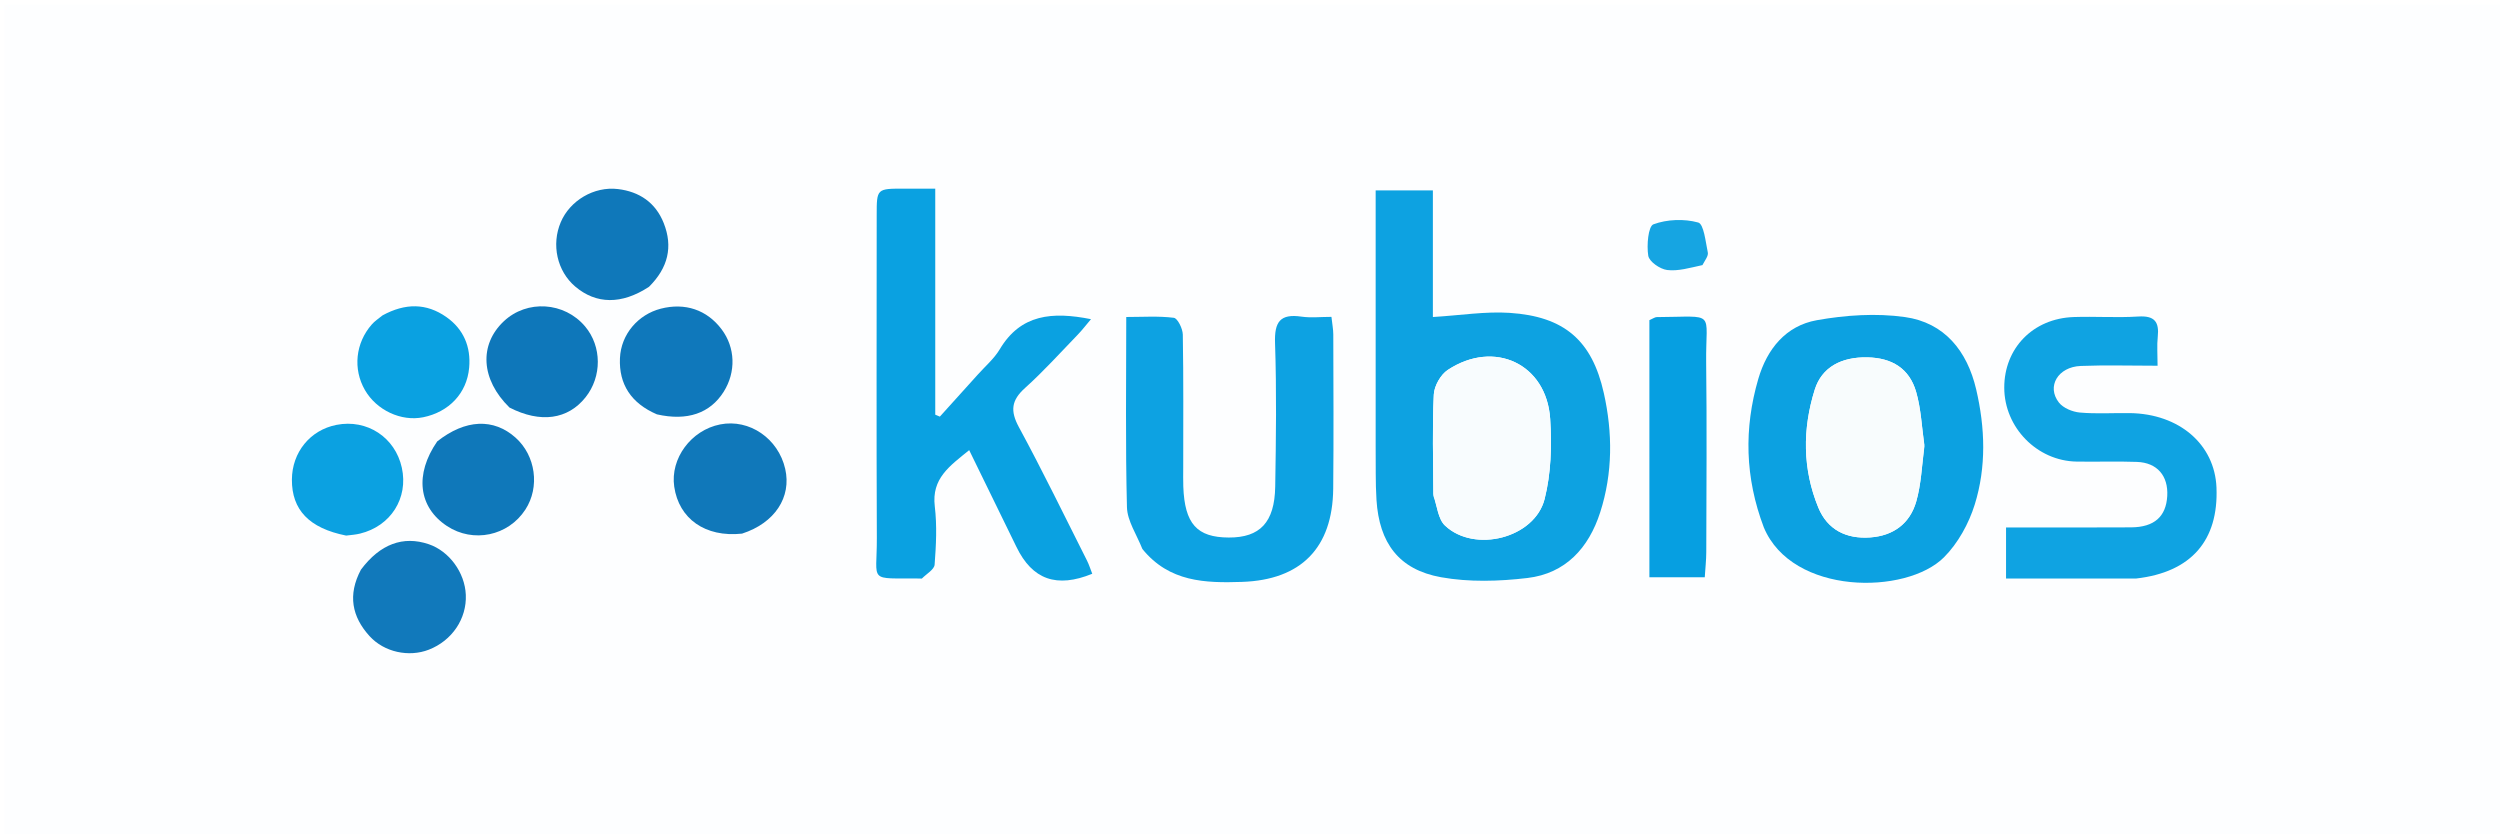
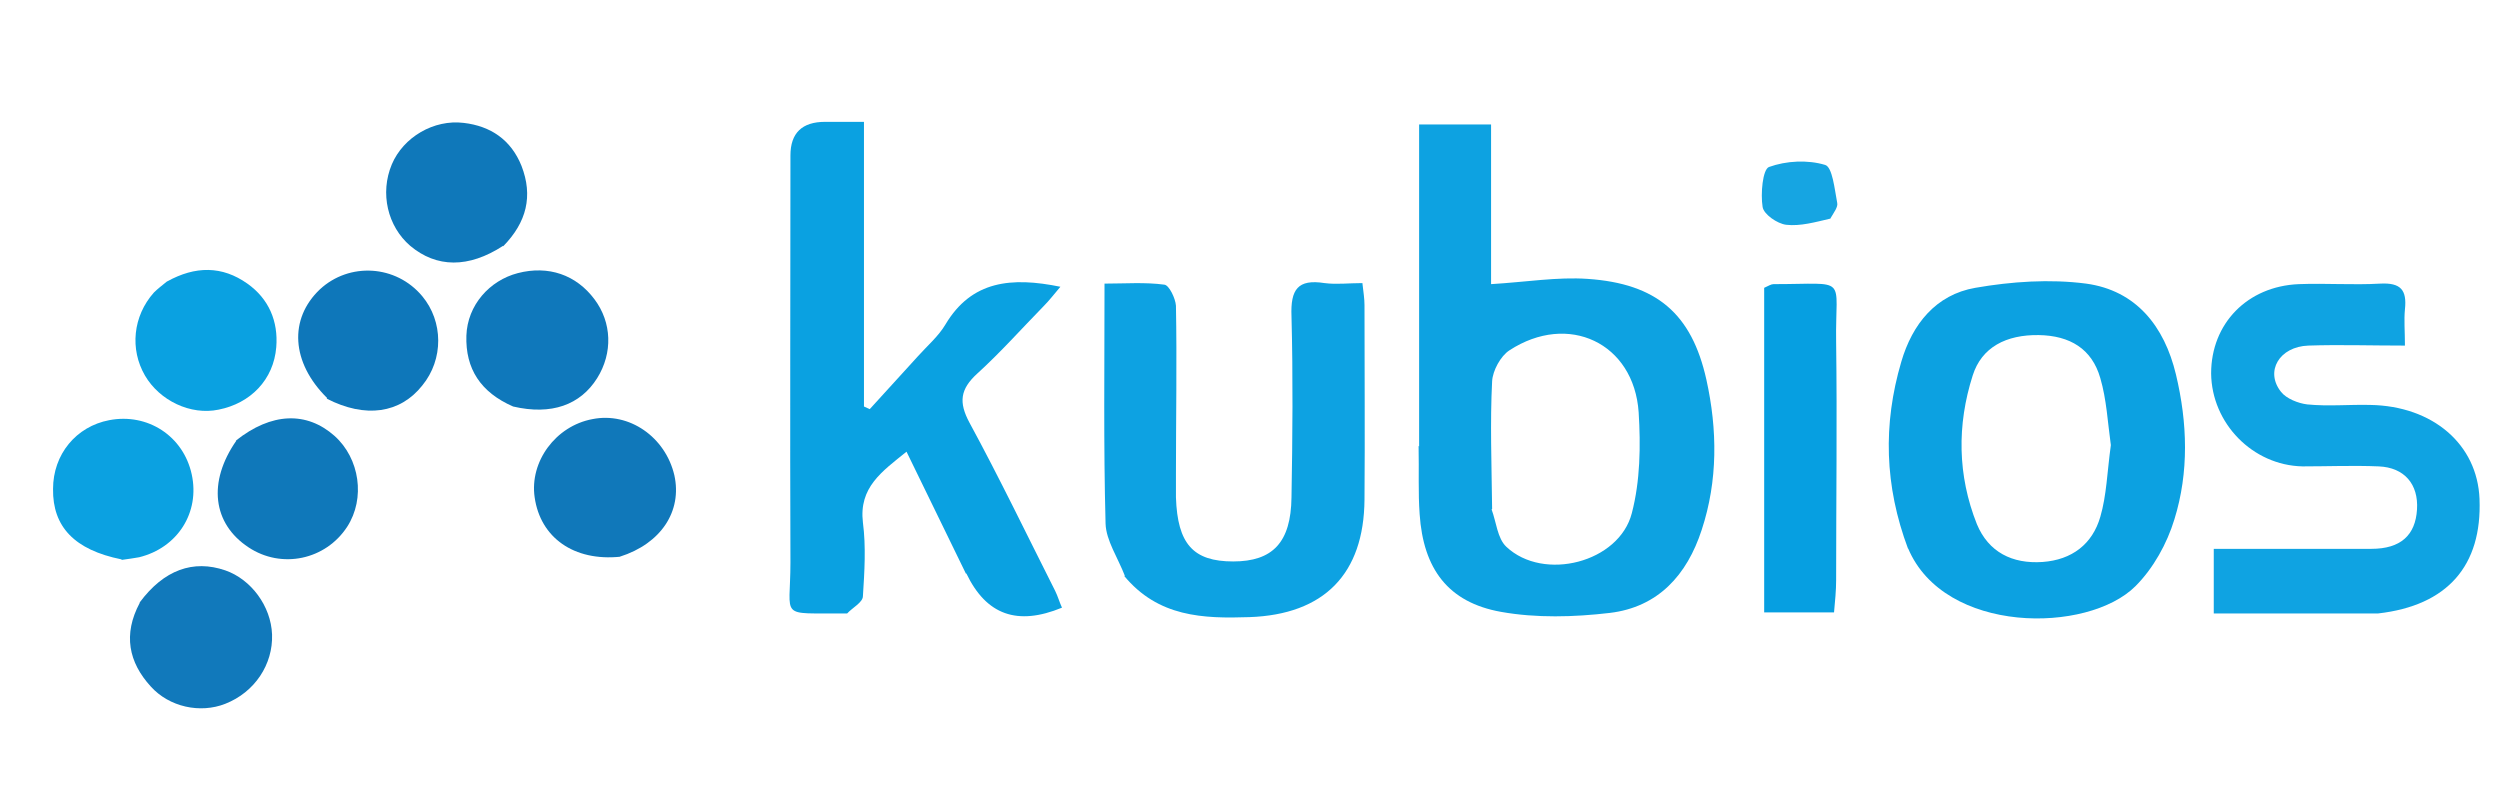
- <svg xmlns="http://www.w3.org/2000/svg" version="1.1" id="Layer_1" x="0px" y="0px" width="100%" viewBox="0 0 600 200" enable-background="new 0 0 600 200" xml:space="preserve">
-   <path fill="#FDFEFF" opacity="1" stroke="none" d=" M428,201   C285.378,201 143.256,201 1.067,201   C1.067,134.399 1.067,67.797 1.067,1.098   C201,1.098 401,1.098 600.973,1.098   C600.973,67.744 600.973,134.372 600.973,201   C543.464,201 485.982,201 428,201  M330.157,107.495   C330.212,111.654 330.092,115.824 330.355,119.969   C331.012,130.328 335.732,136.72 345.862,138.538   C352.581,139.744 359.76,139.53 366.587,138.72   C375.733,137.636 381.3,131.52 384.055,122.934   C387.078,113.511 387.049,103.862 384.917,94.336   C382.089,81.697 375.434,75.953 362.33,75.088   C356.494,74.703 350.568,75.678 343.891,76.084   C343.891,66.025 343.891,55.839 343.891,45.702   C338.875,45.702 334.663,45.702 330.158,45.702   C330.158,66.257 330.158,86.377 330.157,107.495  M244.08,131.557   C247.755,139.147 253.618,141.186 262.14,137.705   C261.722,136.646 261.385,135.543 260.873,134.528   C255.48,123.838 250.251,113.057 244.547,102.535   C242.416,98.603 242.715,96.076 246.02,93.105   C250.47,89.105 254.492,84.627 258.662,80.32   C259.719,79.229 260.643,78.01 261.839,76.601   C252.569,74.753 244.97,75.388 239.943,83.823   C238.602,86.073 236.494,87.869 234.715,89.852   C231.674,93.24 228.616,96.611 225.565,99.989   C225.197,99.834 224.829,99.678 224.461,99.522   C224.461,81.649 224.461,63.776 224.461,45.283   C221.582,45.283 219.302,45.29 217.022,45.282   C210.417,45.259 210.408,45.257 210.407,51.658   C210.403,77.481 210.329,103.304 210.442,129.127   C210.489,140.019 208.134,138.72 220.787,138.841   C220.954,138.842 221.193,138.911 221.276,138.828   C222.349,137.738 224.221,136.69 224.31,135.51   C224.664,130.873 224.901,126.138 224.349,121.54   C223.543,114.822 227.903,111.86 232.603,108.035   C236.49,115.987 240.128,123.43 244.08,131.557  M423.447,126.922   C430.118,142.906 457.497,142.829 466.565,133.742   C469.921,130.378 472.515,125.66 473.938,121.086   C476.746,112.056 476.44,102.668 474.278,93.436   C472.115,84.206 466.668,77.434 457.18,76.093   C450.284,75.118 442.936,75.617 436.038,76.849   C428.616,78.174 424.087,83.737 421.985,90.959   C418.531,102.822 418.785,114.599 423.447,126.922  M274.36,132.076   C280.63,139.721 289.296,139.949 298.08,139.656   C312.256,139.182 319.828,131.487 319.971,117.27   C320.095,104.944 320.016,92.617 319.99,80.291   C319.988,79.024 319.732,77.758 319.546,76.047   C316.942,76.047 314.604,76.319 312.354,75.992   C307.213,75.245 305.838,77.257 306.009,82.329   C306.394,93.809 306.242,105.314 306.051,116.804   C305.909,125.382 302.381,129.033 294.913,129.007   C287.25,128.981 284.32,125.71 283.992,116.777   C283.936,115.28 283.973,113.779 283.973,112.28   C283.972,101.619 284.055,90.957 283.874,80.299   C283.85,78.881 282.625,76.384 281.721,76.271   C278.026,75.808 274.24,76.078 270.301,76.078   C270.301,91.819 270.088,106.785 270.469,121.736   C270.552,125 272.758,128.21 274.36,132.076  M513.154,138.835   C525.898,137.335 532.475,129.698 531.955,117.003   C531.53,106.635 523.016,99.307 511.158,99.144   C507.16,99.089 503.138,99.366 499.17,99.01   C497.402,98.851 495.181,97.941 494.138,96.61   C491.12,92.758 493.917,88.047 499.375,87.83   C505.316,87.593 511.274,87.776 517.82,87.776   C517.82,85.068 517.637,82.931 517.861,80.837   C518.248,77.212 517.07,75.717 513.179,75.965   C508.034,76.293 502.848,75.909 497.688,76.089   C487.925,76.428 481.005,83.563 481.022,93.053   C481.04,102.579 488.874,110.619 498.378,110.781   C503.21,110.864 508.048,110.681 512.874,110.858   C517.731,111.035 520.417,114.213 520.139,119.047   C519.854,123.979 517.037,126.525 511.486,126.564   C501.527,126.635 491.568,126.584 481.451,126.584   C481.451,130.943 481.451,134.644 481.451,138.851   C491.965,138.851 502.097,138.851 513.154,138.835  M395.854,119.5   C395.854,125.76 395.854,132.02 395.854,138.551   C400.539,138.551 404.61,138.551 409.142,138.551   C409.28,136.365 409.503,134.421 409.507,132.477   C409.536,117.355 409.667,102.232 409.479,87.112   C409.32,74.288 412.16,76.032 397.616,76.104   C397.175,76.107 396.736,76.46 395.853,76.84   C395.853,90.651 395.853,104.576 395.854,119.5  M86.426,137.033   C83.403,142.786 84.473,148.021 88.683,152.657   C92.212,156.544 98.152,157.779 102.914,155.925   C108.493,153.754 112.039,148.498 111.796,142.763   C111.568,137.398 107.814,132.276 102.885,130.605   C96.784,128.537 91.235,130.543 86.426,137.033  M158.007,99.586   C164.972,101.11 170.445,99.168 173.685,94.022   C176.675,89.272 176.483,83.422 173.191,79.041   C169.674,74.36 164.414,72.577 158.575,74.087   C153.19,75.478 149.033,80.18 148.787,85.978   C148.52,92.234 151.471,96.781 158.007,99.586  M156.064,68.611   C160.341,64.28 161.546,59.238 159.299,53.555   C157.346,48.614 153.448,45.99 148.301,45.373   C142.552,44.684 136.791,48.142 134.588,53.311   C132.282,58.72 133.704,65.075 138.046,68.764   C143.078,73.039 149.189,73.138 156.064,68.611  M104.682,106.202   C99.44,113.88 100.452,121.742 107.263,126.24   C113.566,130.402 121.981,128.637 126.097,122.29   C129.605,116.881 128.572,109.353 123.729,105.03   C118.481,100.347 111.724,100.579 104.682,106.202  M178.468,127.997   C185.978,125.524 189.995,119.305 188.453,112.539   C186.787,105.228 179.855,100.482 172.852,101.858   C165.858,103.231 160.831,110.037 161.814,116.801   C162.934,124.507 169.252,129.015 178.468,127.997  M122.604,98.003   C129.751,101.633 136.298,100.667 140.527,95.357   C144.495,90.376 144.455,83.149 140.435,78.359   C135.467,72.442 126.487,71.863 120.918,77.102   C114.95,82.717 115.376,91.064 122.604,98.003  M91.494,75.883   C90.741,76.534 89.9,77.107 89.248,77.847   C85.311,82.314 84.672,88.561 87.58,93.608   C90.373,98.455 96.275,101.214 101.561,100.143   C107.718,98.895 112.053,94.403 112.6,88.235   C113.041,83.276 111.291,79.024 107.143,76.102   C102.33,72.711 97.253,72.722 91.494,75.883  M83.467,128.551   C84.447,128.392 85.444,128.296 86.406,128.063   C93.782,126.272 98.041,119.548 96.442,112.259   C94.839,104.951 88.086,100.525 80.747,101.971   C74.435,103.214 70.093,108.547 70.057,115.098   C70.018,122.352 74.166,126.763 83.467,128.551  M408.882,63.328   C409.241,62.412 410.046,61.402 409.876,60.598   C409.336,58.041 408.925,53.777 407.571,53.403   C404.211,52.473 400.096,52.627 396.832,53.832   C395.572,54.296 395.175,58.878 395.584,61.389   C395.813,62.794 398.4,64.586 400.102,64.801   C402.751,65.136 405.551,64.276 408.882,63.328  z" />
-   <path fill="#0DA2E1" opacity="1" stroke="none" d=" M330.158,106.996   C330.158,86.377 330.158,66.257 330.158,45.702   C334.663,45.702 338.875,45.702 343.891,45.702   C343.891,55.839 343.891,66.025 343.891,76.084   C350.568,75.678 356.494,74.703 362.33,75.088   C375.434,75.953 382.089,81.697 384.917,94.336   C387.049,103.862 387.078,113.511 384.055,122.934   C381.3,131.52 375.733,137.636 366.587,138.72   C359.76,139.53 352.581,139.744 345.862,138.538   C335.732,136.72 331.012,130.328 330.355,119.969   C330.092,115.824 330.212,111.654 330.158,106.996  M344.018,119.041   C344.91,121.452 345.135,124.572 346.812,126.149   C353.895,132.811 368.329,129.148 370.709,119.757   C372.264,113.622 372.458,106.923 372.047,100.554   C371.193,87.334 358.627,81.418 347.46,88.787   C345.741,89.921 344.212,92.64 344.111,94.7   C343.729,102.493 343.972,110.316 344.018,119.041  z" />
-   <path fill="#0AA1E1" opacity="1" stroke="none" d=" M243.924,131.215   C240.128,123.43 236.49,115.987 232.603,108.035   C227.903,111.86 223.543,114.822 224.349,121.54   C224.901,126.138 224.664,130.873 224.31,135.51   C224.221,136.69 222.349,137.738 221.276,138.828   C221.193,138.911 220.954,138.842 220.787,138.841   C208.134,138.72 210.489,140.019 210.442,129.127   C210.329,103.304 210.403,77.481 210.407,51.658   C210.408,45.257 210.417,45.259 217.022,45.282   C219.302,45.29 221.582,45.283 224.461,45.283   C224.461,63.776 224.461,81.649 224.461,99.522   C224.829,99.678 225.197,99.834 225.565,99.989   C228.616,96.611 231.674,93.24 234.715,89.852   C236.494,87.869 238.602,86.073 239.943,83.823   C244.97,75.388 252.569,74.753 261.839,76.601   C260.643,78.01 259.719,79.229 258.662,80.32   C254.492,84.627 250.47,89.105 246.02,93.105   C242.715,96.076 242.416,98.603 244.547,102.535   C250.251,113.057 255.48,123.838 260.873,134.528   C261.385,135.543 261.722,136.646 262.14,137.705   C253.618,141.186 247.755,139.147 243.924,131.215  z" />
-   <path fill="#0CA1E1" opacity="1" stroke="none" d=" M423.313,126.569   C418.785,114.599 418.531,102.822 421.985,90.959   C424.087,83.737 428.616,78.174 436.038,76.849   C442.936,75.617 450.284,75.118 457.18,76.093   C466.668,77.434 472.115,84.206 474.278,93.436   C476.44,102.668 476.746,112.056 473.938,121.086   C472.515,125.66 469.921,130.378 466.565,133.742   C457.497,142.829 430.118,142.906 423.313,126.569  M461.85,106.745   C461.224,102.49 461.052,98.104 459.861,94.014   C458.241,88.452 454.082,85.886 448.173,85.769   C441.953,85.646 437.243,88.103 435.542,93.51   C432.576,102.94 432.594,112.555 436.387,121.795   C438.574,127.122 443.077,129.403 448.878,128.979   C454.448,128.573 458.389,125.621 459.896,120.365   C461.07,116.27 461.244,111.889 461.85,106.745  z" />
-   <path fill="#0DA2E2" opacity="1" stroke="none" d=" M274.173,131.76   C272.758,128.21 270.552,125 270.469,121.736   C270.088,106.785 270.301,91.819 270.301,76.078   C274.24,76.078 278.026,75.808 281.721,76.271   C282.625,76.384 283.85,78.881 283.874,80.299   C284.055,90.957 283.972,101.619 283.973,112.28   C283.973,113.779 283.936,115.28 283.992,116.777   C284.32,125.71 287.25,128.981 294.913,129.007   C302.381,129.033 305.909,125.382 306.051,116.804   C306.242,105.314 306.394,93.809 306.009,82.329   C305.838,77.257 307.213,75.245 312.354,75.992   C314.604,76.319 316.942,76.047 319.546,76.047   C319.732,77.758 319.988,79.024 319.99,80.291   C320.016,92.617 320.095,104.944 319.971,117.27   C319.828,131.487 312.256,139.182 298.08,139.656   C289.296,139.949 280.63,139.721 274.173,131.76  z" />
-   <path fill="#0FA3E2" opacity="1" stroke="none" d=" M512.691,138.843   C502.097,138.851 491.965,138.851 481.451,138.851   C481.451,134.644 481.451,130.943 481.451,126.584   C491.568,126.584 501.527,126.635 511.486,126.564   C517.037,126.525 519.854,123.979 520.139,119.047   C520.417,114.213 517.731,111.035 512.874,110.858   C508.048,110.681 503.21,110.864 498.378,110.781   C488.874,110.619 481.04,102.579 481.022,93.053   C481.005,83.563 487.925,76.428 497.688,76.089   C502.848,75.909 508.034,76.293 513.179,75.965   C517.07,75.717 518.248,77.212 517.861,80.837   C517.637,82.931 517.82,85.068 517.82,87.776   C511.274,87.776 505.316,87.593 499.375,87.83   C493.917,88.047 491.12,92.758 494.138,96.61   C495.181,97.941 497.402,98.851 499.17,99.01   C503.138,99.366 507.16,99.089 511.158,99.144   C523.016,99.307 531.53,106.635 531.955,117.003   C532.475,129.698 525.898,137.335 512.691,138.843  z" />
-   <path fill="#069FE1" opacity="1" stroke="none" d=" M395.854,119   C395.853,104.576 395.853,90.651 395.853,76.84   C396.736,76.46 397.175,76.107 397.616,76.104   C412.16,76.032 409.32,74.288 409.479,87.112   C409.667,102.232 409.536,117.355 409.507,132.477   C409.503,134.421 409.28,136.365 409.142,138.551   C404.61,138.551 400.539,138.551 395.854,138.551   C395.854,132.02 395.854,125.76 395.854,119  z" />
-   <path fill="#1179BB" opacity="1" stroke="none" d=" M86.623,136.723   C91.235,130.543 96.784,128.537 102.885,130.605   C107.814,132.276 111.568,137.398 111.796,142.763   C112.039,148.498 108.493,153.754 102.914,155.925   C98.152,157.779 92.212,156.544 88.683,152.657   C84.473,148.021 83.403,142.786 86.623,136.723  z" />
-   <path fill="#0F78BB" opacity="1" stroke="none" d=" M157.659,99.446   C151.471,96.781 148.52,92.234 148.787,85.978   C149.033,80.18 153.19,75.478 158.575,74.087   C164.414,72.577 169.674,74.36 173.191,79.041   C176.483,83.422 176.675,89.272 173.685,94.022   C170.445,99.168 164.972,101.11 157.659,99.446  z" />
-   <path fill="#0F78BA" opacity="1" stroke="none" d=" M155.763,68.829   C149.189,73.138 143.078,73.039 138.046,68.764   C133.704,65.075 132.282,58.72 134.588,53.311   C136.791,48.142 142.552,44.684 148.301,45.373   C153.448,45.99 157.346,48.614 159.299,53.555   C161.546,59.238 160.341,64.28 155.763,68.829  z" />
-   <path fill="#0F78BA" opacity="1" stroke="none" d=" M104.935,105.934   C111.724,100.579 118.481,100.347 123.729,105.03   C128.572,109.353 129.605,116.881 126.097,122.29   C121.981,128.637 113.566,130.402 107.263,126.24   C100.452,121.742 99.44,113.88 104.935,105.934  z" />
-   <path fill="#1078BA" opacity="1" stroke="none" d=" M178.089,128.071   C169.252,129.015 162.934,124.507 161.814,116.801   C160.831,110.037 165.858,103.231 172.852,101.858   C179.855,100.482 186.787,105.228 188.453,112.539   C189.995,119.305 185.978,125.524 178.089,128.071  z" />
-   <path fill="#0E77BA" opacity="1" stroke="none" d=" M122.284,97.816   C115.376,91.064 114.95,82.717 120.918,77.102   C126.487,71.863 135.467,72.442 140.435,78.359   C144.455,83.149 144.495,90.376 140.527,95.357   C136.298,100.667 129.751,101.633 122.284,97.816  z" />
-   <path fill="#0AA1E1" opacity="1" stroke="none" d=" M91.811,75.689   C97.253,72.722 102.33,72.711 107.143,76.102   C111.291,79.024 113.041,83.276 112.6,88.235   C112.053,94.403 107.718,98.895 101.561,100.143   C96.275,101.214 90.373,98.455 87.58,93.608   C84.672,88.561 85.311,82.314 89.248,77.847   C89.9,77.107 90.741,76.534 91.811,75.689  z" />
-   <path fill="#0BA1E1" opacity="1" stroke="none" d=" M83.077,128.54   C74.166,126.763 70.018,122.352 70.057,115.098   C70.093,108.547 74.435,103.214 80.747,101.971   C88.086,100.525 94.839,104.951 96.442,112.259   C98.041,119.548 93.782,126.272 86.406,128.063   C85.444,128.296 84.447,128.392 83.077,128.54  z" />
-   <path fill="#16A5E2" opacity="1" stroke="none" d=" M408.585,63.625   C405.551,64.276 402.751,65.136 400.102,64.801   C398.4,64.586 395.813,62.794 395.584,61.389   C395.175,58.878 395.572,54.296 396.832,53.832   C400.096,52.627 404.211,52.473 407.571,53.403   C408.925,53.777 409.336,58.041 409.876,60.598   C410.046,61.402 409.241,62.412 408.585,63.625  z" />
-   <path fill="#F8FCFE" opacity="1" stroke="none" d=" M344,118.585   C343.972,110.316 343.729,102.493 344.111,94.7   C344.212,92.64 345.741,89.921 347.46,88.787   C358.627,81.418 371.193,87.334 372.047,100.554   C372.458,106.923 372.264,113.622 370.709,119.757   C368.329,129.148 353.895,132.811 346.812,126.149   C345.135,124.572 344.91,121.452 344,118.585  z" />
-   <path fill="#F8FCFD" opacity="1" stroke="none" d=" M461.856,107.19   C461.244,111.889 461.07,116.27 459.896,120.365   C458.389,125.621 454.448,128.573 448.878,128.979   C443.077,129.403 438.574,127.122 436.387,121.795   C432.594,112.555 432.576,102.94 435.542,93.51   C437.243,88.103 441.953,85.646 448.173,85.769   C454.082,85.886 458.241,88.452 459.861,94.014   C461.052,98.104 461.224,102.49 461.856,107.19  z" />
+ <svg xmlns="http://www.w3.org/2000/svg" id="Layer_1" data-name="Layer 1" version="1.1" viewBox="0 0 476 152.7">
+   <defs>
+     <style>
+       .cls-1 {
+         fill: #1179bb;
+       }
+ 
+       .cls-1, .cls-2, .cls-3, .cls-4, .cls-5, .cls-6, .cls-7, .cls-8, .cls-9, .cls-10, .cls-11, .cls-12, .cls-13, .cls-14 {
+         stroke-width: 0px;
+       }
+ 
+       .cls-2 {
+         display: none;
+         fill: #fdfeff;
+       }
+ 
+       .cls-3 {
+         fill: #0da2e1;
+       }
+ 
+       .cls-4 {
+         fill: #0e77ba;
+       }
+ 
+       .cls-5 {
+         fill: #1078ba;
+       }
+ 
+       .cls-6 {
+         fill: #0aa1e1;
+       }
+ 
+       .cls-7 {
+         fill: #0f78bb;
+       }
+ 
+       .cls-8 {
+         fill: #0ba1e1;
+       }
+ 
+       .cls-9 {
+         fill: #0ca1e1;
+       }
+ 
+       .cls-10 {
+         fill: #16a5e2;
+       }
+ 
+       .cls-11 {
+         fill: #0da2e2;
+       }
+ 
+       .cls-12 {
+         fill: #0fa3e2;
+       }
+ 
+       .cls-13 {
+         fill: #0f78ba;
+       }
+ 
+       .cls-14 {
+         fill: #069fe1;
+       }
+     </style>
+   </defs>
+   <path class="cls-2" d="M338.5,151H0V9.7h475.7v141.3h-137.1M270.2,85.5c0,4.2,0,8.3.2,12.5.7,10.4,5.4,16.8,15.5,18.6,6.7,1.2,13.9,1,20.7.2,9.1-1.1,14.7-7.2,17.5-15.8,3-9.4,3-19.1.9-28.6-2.8-12.6-9.5-18.4-22.6-19.2-5.8-.4-11.8.6-18.4,1v-30.4h-13.7c0,20.6,0,40.7,0,61.8M184.1,109.5c3.7,7.6,9.5,9.6,18.1,6.1-.4-1.1-.8-2.2-1.3-3.2-5.4-10.7-10.6-21.5-16.3-32-2.1-3.9-1.8-6.5,1.5-9.4,4.4-4,8.5-8.5,12.6-12.8,1.1-1.1,2-2.3,3.2-3.7-9.3-1.8-16.9-1.2-21.9,7.2-1.3,2.2-3.4,4-5.2,6-3,3.4-6.1,6.8-9.2,10.1-.4-.2-.7-.3-1.1-.5V23.2c-2.9,0-5.2,0-7.4,0q-6.6,0-6.6,6.4c0,25.8,0,51.6,0,77.5,0,10.9-2.3,9.6,10.3,9.7.2,0,.4,0,.5,0,1.1-1.1,2.9-2.1,3-3.3.4-4.6.6-9.4,0-14-.8-6.7,3.6-9.7,8.3-13.5,3.9,8,7.5,15.4,11.5,23.5M363.4,104.9c6.7,16,34,15.9,43.1,6.8,3.4-3.4,6-8.1,7.4-12.7,2.8-9,2.5-18.4.3-27.6-2.2-9.2-7.6-16-17.1-17.3-6.9-1-14.2-.5-21.1.8-7.4,1.3-12,6.9-14.1,14.1-3.5,11.9-3.2,23.6,1.5,36M214.4,110c6.3,7.6,14.9,7.9,23.7,7.6,14.2-.5,21.7-8.2,21.9-22.4.1-12.3,0-24.7,0-37,0-1.3-.3-2.5-.4-4.2-2.6,0-4.9.3-7.2,0-5.1-.7-6.5,1.3-6.3,6.3.4,11.5.2,23,0,34.5-.1,8.6-3.7,12.2-11.1,12.2-7.7,0-10.6-3.3-10.9-12.2,0-1.5,0-3,0-4.5,0-10.7,0-21.3,0-32,0-1.4-1.2-3.9-2.2-4-3.7-.5-7.5-.2-11.4-.2,0,15.7-.2,30.7.2,45.7,0,3.3,2.3,6.5,3.9,10.3M453.2,116.8c12.7-1.5,19.3-9.1,18.8-21.8-.4-10.4-8.9-17.7-20.8-17.9-4,0-8,.2-12-.1-1.8-.2-4-1.1-5-2.4-3-3.9-.2-8.6,5.2-8.8,5.9-.2,11.9,0,18.4,0,0-2.7-.2-4.8,0-6.9.4-3.6-.8-5.1-4.7-4.9-5.1.3-10.3,0-15.5.1-9.8.3-16.7,7.5-16.7,17,0,9.5,7.9,17.6,17.4,17.7,4.8,0,9.7,0,14.5,0,4.9.2,7.5,3.4,7.3,8.2-.3,4.9-3.1,7.5-8.7,7.5-10,0-19.9,0-30,0v12.3c10.5,0,20.6,0,31.7,0M335.9,97.5v19.1h13.3c.1-2.2.4-4.1.4-6.1,0-15.1.2-30.2,0-45.4-.2-12.8,2.7-11.1-11.9-11-.4,0-.9.4-1.8.7,0,13.8,0,27.7,0,42.7M26.4,115c-3,5.8-2,11,2.3,15.6,3.5,3.9,9.5,5.1,14.2,3.3,5.6-2.2,9.1-7.4,8.9-13.2-.2-5.4-4-10.5-8.9-12.2-6.1-2.1-11.6,0-16.5,6.4M98,77.5c7,1.5,12.4-.4,15.7-5.6,3-4.7,2.8-10.6-.5-15-3.5-4.7-8.8-6.5-14.6-5-5.4,1.4-9.5,6.1-9.8,11.9-.3,6.3,2.7,10.8,9.2,13.6M96.1,46.6c4.3-4.3,5.5-9.4,3.2-15.1-2-4.9-5.9-7.6-11-8.2-5.7-.7-11.5,2.8-13.7,7.9-2.3,5.4-.9,11.8,3.5,15.5,5,4.3,11.1,4.4,18-.2M44.7,84.2c-5.2,7.7-4.2,15.5,2.6,20,6.3,4.2,14.7,2.4,18.8-3.9,3.5-5.4,2.5-12.9-2.4-17.3-5.2-4.7-12-4.5-19,1.2M118.5,106c7.5-2.5,11.5-8.7,10-15.5-1.7-7.3-8.6-12.1-15.6-10.7-7,1.4-12,8.2-11,14.9,1.1,7.7,7.4,12.2,16.7,11.2M62.6,76c7.1,3.6,13.7,2.7,17.9-2.6,4-5,3.9-12.2,0-17-5-5.9-13.9-6.5-19.5-1.3-6,5.6-5.5,14,1.7,20.9M31.5,53.8c-.8.7-1.6,1.2-2.2,2-3.9,4.5-4.6,10.7-1.7,15.8,2.8,4.8,8.7,7.6,14,6.5,6.2-1.2,10.5-5.7,11-11.9.4-5-1.3-9.2-5.5-12.1-4.8-3.4-9.9-3.4-15.6-.2M23.5,106.5c1-.2,2-.3,2.9-.5,7.4-1.8,11.6-8.5,10-15.8-1.6-7.3-8.4-11.7-15.7-10.3-6.3,1.2-10.7,6.6-10.7,13.1,0,7.3,4.1,11.7,13.4,13.5M348.9,41.3c.4-.9,1.2-1.9,1-2.7-.5-2.6-1-6.8-2.3-7.2-3.4-.9-7.5-.8-10.7.4-1.3.5-1.7,5-1.2,7.6.2,1.4,2.8,3.2,4.5,3.4,2.6.3,5.4-.5,8.8-1.5Z" />
+   <path class="cls-3" d="M270.2,85c0-20.6,0-40.7,0-61.3h13.7v30.4c6.7-.4,12.6-1.4,18.4-1,13.1.9,19.8,6.6,22.6,19.2,2.1,9.5,2.2,19.2-.9,28.6-2.8,8.6-8.3,14.7-17.5,15.8-6.8.8-14,1-20.7-.2-10.1-1.8-14.8-8.2-15.5-18.6-.3-4.1-.1-8.3-.2-13M284,97c.9,2.4,1.1,5.5,2.8,7.1,7.1,6.7,21.5,3,23.9-6.4,1.6-6.1,1.7-12.8,1.3-19.2-.9-13.2-13.4-19.1-24.6-11.8-1.7,1.1-3.2,3.9-3.3,5.9-.4,7.8-.1,15.6,0,24.3Z" />
+   <path class="cls-6" d="M183.9,109.2c-3.8-7.8-7.4-15.2-11.3-23.2-4.7,3.8-9.1,6.8-8.3,13.5.6,4.6.3,9.3,0,14,0,1.2-2,2.2-3,3.3,0,0-.3,0-.5,0-12.7-.1-10.3,1.2-10.3-9.7-.1-25.8,0-51.6,0-77.5q0-6.4,6.6-6.4c2.3,0,4.6,0,7.4,0v54.2c.4.2.7.3,1.1.5,3.1-3.4,6.1-6.7,9.2-10.1,1.8-2,3.9-3.8,5.2-6,5-8.4,12.6-9.1,21.9-7.2-1.2,1.4-2.1,2.6-3.2,3.7-4.2,4.3-8.2,8.8-12.6,12.8-3.3,3-3.6,5.5-1.5,9.4,5.7,10.5,10.9,21.3,16.3,32,.5,1,.8,2.1,1.3,3.2-8.5,3.5-14.4,1.4-18.2-6.5Z" />
+   <path class="cls-9" d="M363.3,104.5c-4.5-12-4.8-23.7-1.3-35.6,2.1-7.2,6.6-12.8,14.1-14.1,6.9-1.2,14.2-1.7,21.1-.8,9.5,1.3,14.9,8.1,17.1,17.3,2.2,9.2,2.5,18.6-.3,27.6-1.4,4.6-4,9.3-7.4,12.7-9.1,9.1-36.4,9.2-43.3-7.2M401.9,84.7c-.6-4.3-.8-8.6-2-12.7-1.6-5.6-5.8-8.1-11.7-8.2-6.2-.1-10.9,2.3-12.6,7.7-3,9.4-2.9,19,.8,28.3,2.2,5.3,6.7,7.6,12.5,7.2,5.6-.4,9.5-3.4,11-8.6,1.2-4.1,1.3-8.5,2-13.6Z" />
+   <path class="cls-11" d="M214.2,109.7c-1.4-3.6-3.6-6.8-3.7-10-.4-15-.2-29.9-.2-45.7,3.9,0,7.7-.3,11.4.2.9.1,2.1,2.6,2.2,4,.2,10.7,0,21.3,0,32,0,1.5,0,3,0,4.5.3,8.9,3.3,12.2,10.9,12.2,7.5,0,11-3.6,11.1-12.2.2-11.5.3-23,0-34.5-.2-5.1,1.2-7.1,6.3-6.3,2.3.3,4.6,0,7.2,0,.2,1.7.4,3,.4,4.2,0,12.3.1,24.7,0,37-.1,14.2-7.7,21.9-21.9,22.4-8.8.3-17.4,0-23.9-7.9Z" />
+   <path class="cls-12" d="M452.7,116.8c-10.6,0-20.7,0-31.2,0v-12.3c10.1,0,20.1,0,30,0,5.6,0,8.4-2.6,8.7-7.5.3-4.8-2.4-8-7.3-8.2-4.8-.2-9.7,0-14.5,0-9.5-.2-17.3-8.2-17.4-17.7,0-9.5,6.9-16.6,16.7-17,5.2-.2,10.3.2,15.5-.1,3.9-.2,5.1,1.2,4.7,4.9-.2,2.1,0,4.2,0,6.9-6.5,0-12.5-.2-18.4,0-5.5.2-8.3,4.9-5.2,8.8,1,1.3,3.3,2.2,5,2.4,4,.4,8,0,12,.1,11.9.2,20.4,7.5,20.8,17.9.5,12.7-6.1,20.3-19.3,21.8Z" />
+   <path class="cls-14" d="M335.9,97c0-14.4,0-28.3,0-42.2.9-.4,1.3-.7,1.8-.7,14.5,0,11.7-1.8,11.9,11,.2,15.1,0,30.2,0,45.4,0,1.9-.2,3.9-.4,6.1h-13.3c0-6.5,0-12.8,0-19.6Z" />
+   <path class="cls-1" d="M26.6,114.7c4.6-6.2,10.2-8.2,16.3-6.1,4.9,1.7,8.7,6.8,8.9,12.2.2,5.7-3.3,11-8.9,13.2-4.8,1.9-10.7.6-14.2-3.3-4.2-4.6-5.3-9.9-2.1-15.9Z" />
+   <path class="cls-7" d="M97.7,77.4c-6.2-2.7-9.1-7.2-8.9-13.5.2-5.8,4.4-10.5,9.8-11.9,5.8-1.5,11.1.3,14.6,5,3.3,4.4,3.5,10.2.5,15-3.2,5.1-8.7,7.1-16,5.4Z" />
+   <path class="cls-13" d="M95.8,46.8c-6.6,4.3-12.7,4.2-17.7,0-4.3-3.7-5.8-10-3.5-15.5,2.2-5.2,8-8.6,13.7-7.9,5.1.6,9,3.2,11,8.2,2.2,5.7,1,10.7-3.5,15.3Z" />
+   <path class="cls-13" d="M44.9,83.9c6.8-5.4,13.5-5.6,18.8-.9,4.8,4.3,5.9,11.9,2.4,17.3-4.1,6.3-12.5,8.1-18.8,3.9-6.8-4.5-7.8-12.4-2.3-20.3Z" />
+   <path class="cls-5" d="M118.1,106c-8.8.9-15.2-3.6-16.3-11.3-1-6.8,4-13.6,11-14.9,7-1.4,13.9,3.4,15.6,10.7,1.5,6.8-2.5,13-10.4,15.5Z" />
+   <path class="cls-4" d="M62.3,75.8c-6.9-6.8-7.3-15.1-1.4-20.7,5.6-5.2,14.5-4.7,19.5,1.3,4,4.8,4.1,12,0,17-4.2,5.3-10.8,6.3-18.2,2.5Z" />
+   <path class="cls-6" d="M31.8,53.6c5.4-3,10.5-3,15.3.4,4.1,2.9,5.9,7.2,5.5,12.1-.5,6.2-4.9,10.7-11,11.9-5.3,1.1-11.2-1.7-14-6.5-2.9-5-2.3-11.3,1.7-15.8.7-.7,1.5-1.3,2.6-2.2Z" />
+   <path class="cls-8" d="M23.1,106.5c-8.9-1.8-13.1-6.2-13-13.4,0-6.6,4.4-11.9,10.7-13.1,7.3-1.4,14.1,3,15.7,10.3,1.6,7.3-2.7,14-10,15.8-1,.2-2,.3-3.3.5Z" />
+   <path class="cls-10" d="M348.6,41.6c-3,.7-5.8,1.5-8.5,1.2-1.7-.2-4.3-2-4.5-3.4-.4-2.5,0-7.1,1.2-7.6,3.3-1.2,7.4-1.4,10.7-.4,1.4.4,1.8,4.6,2.3,7.2.2.8-.6,1.8-1.3,3Z" />
</svg>
